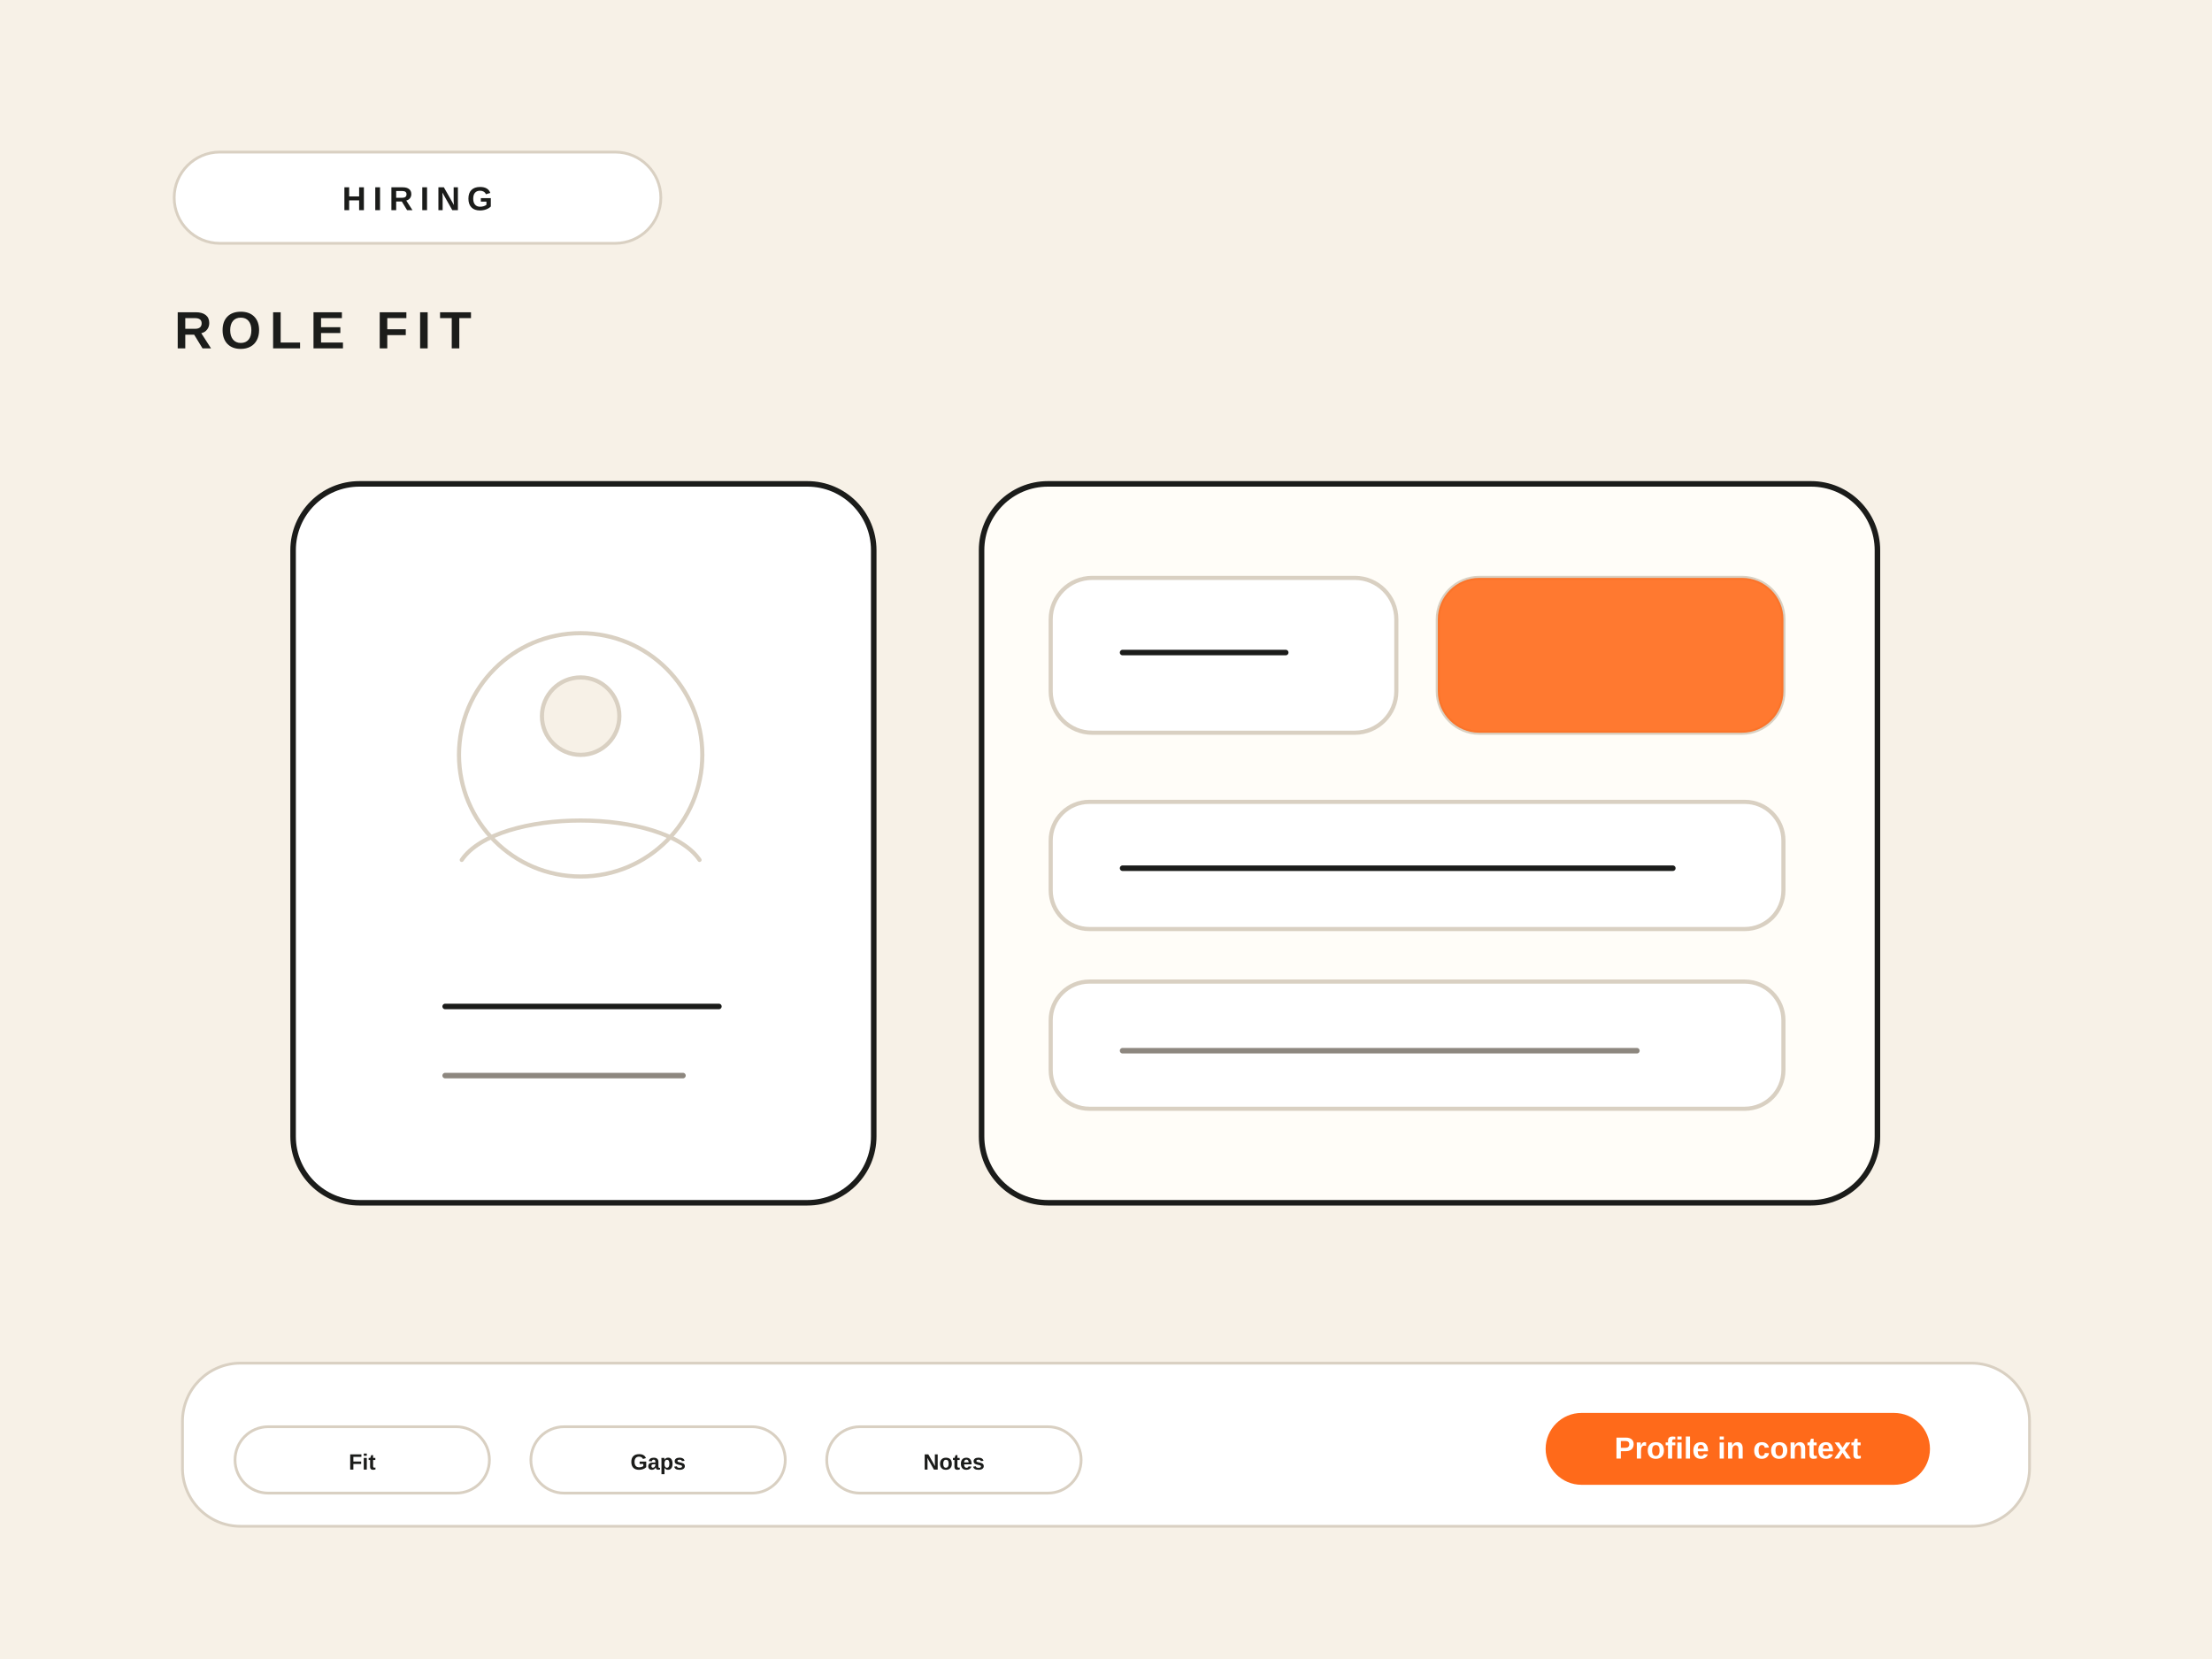
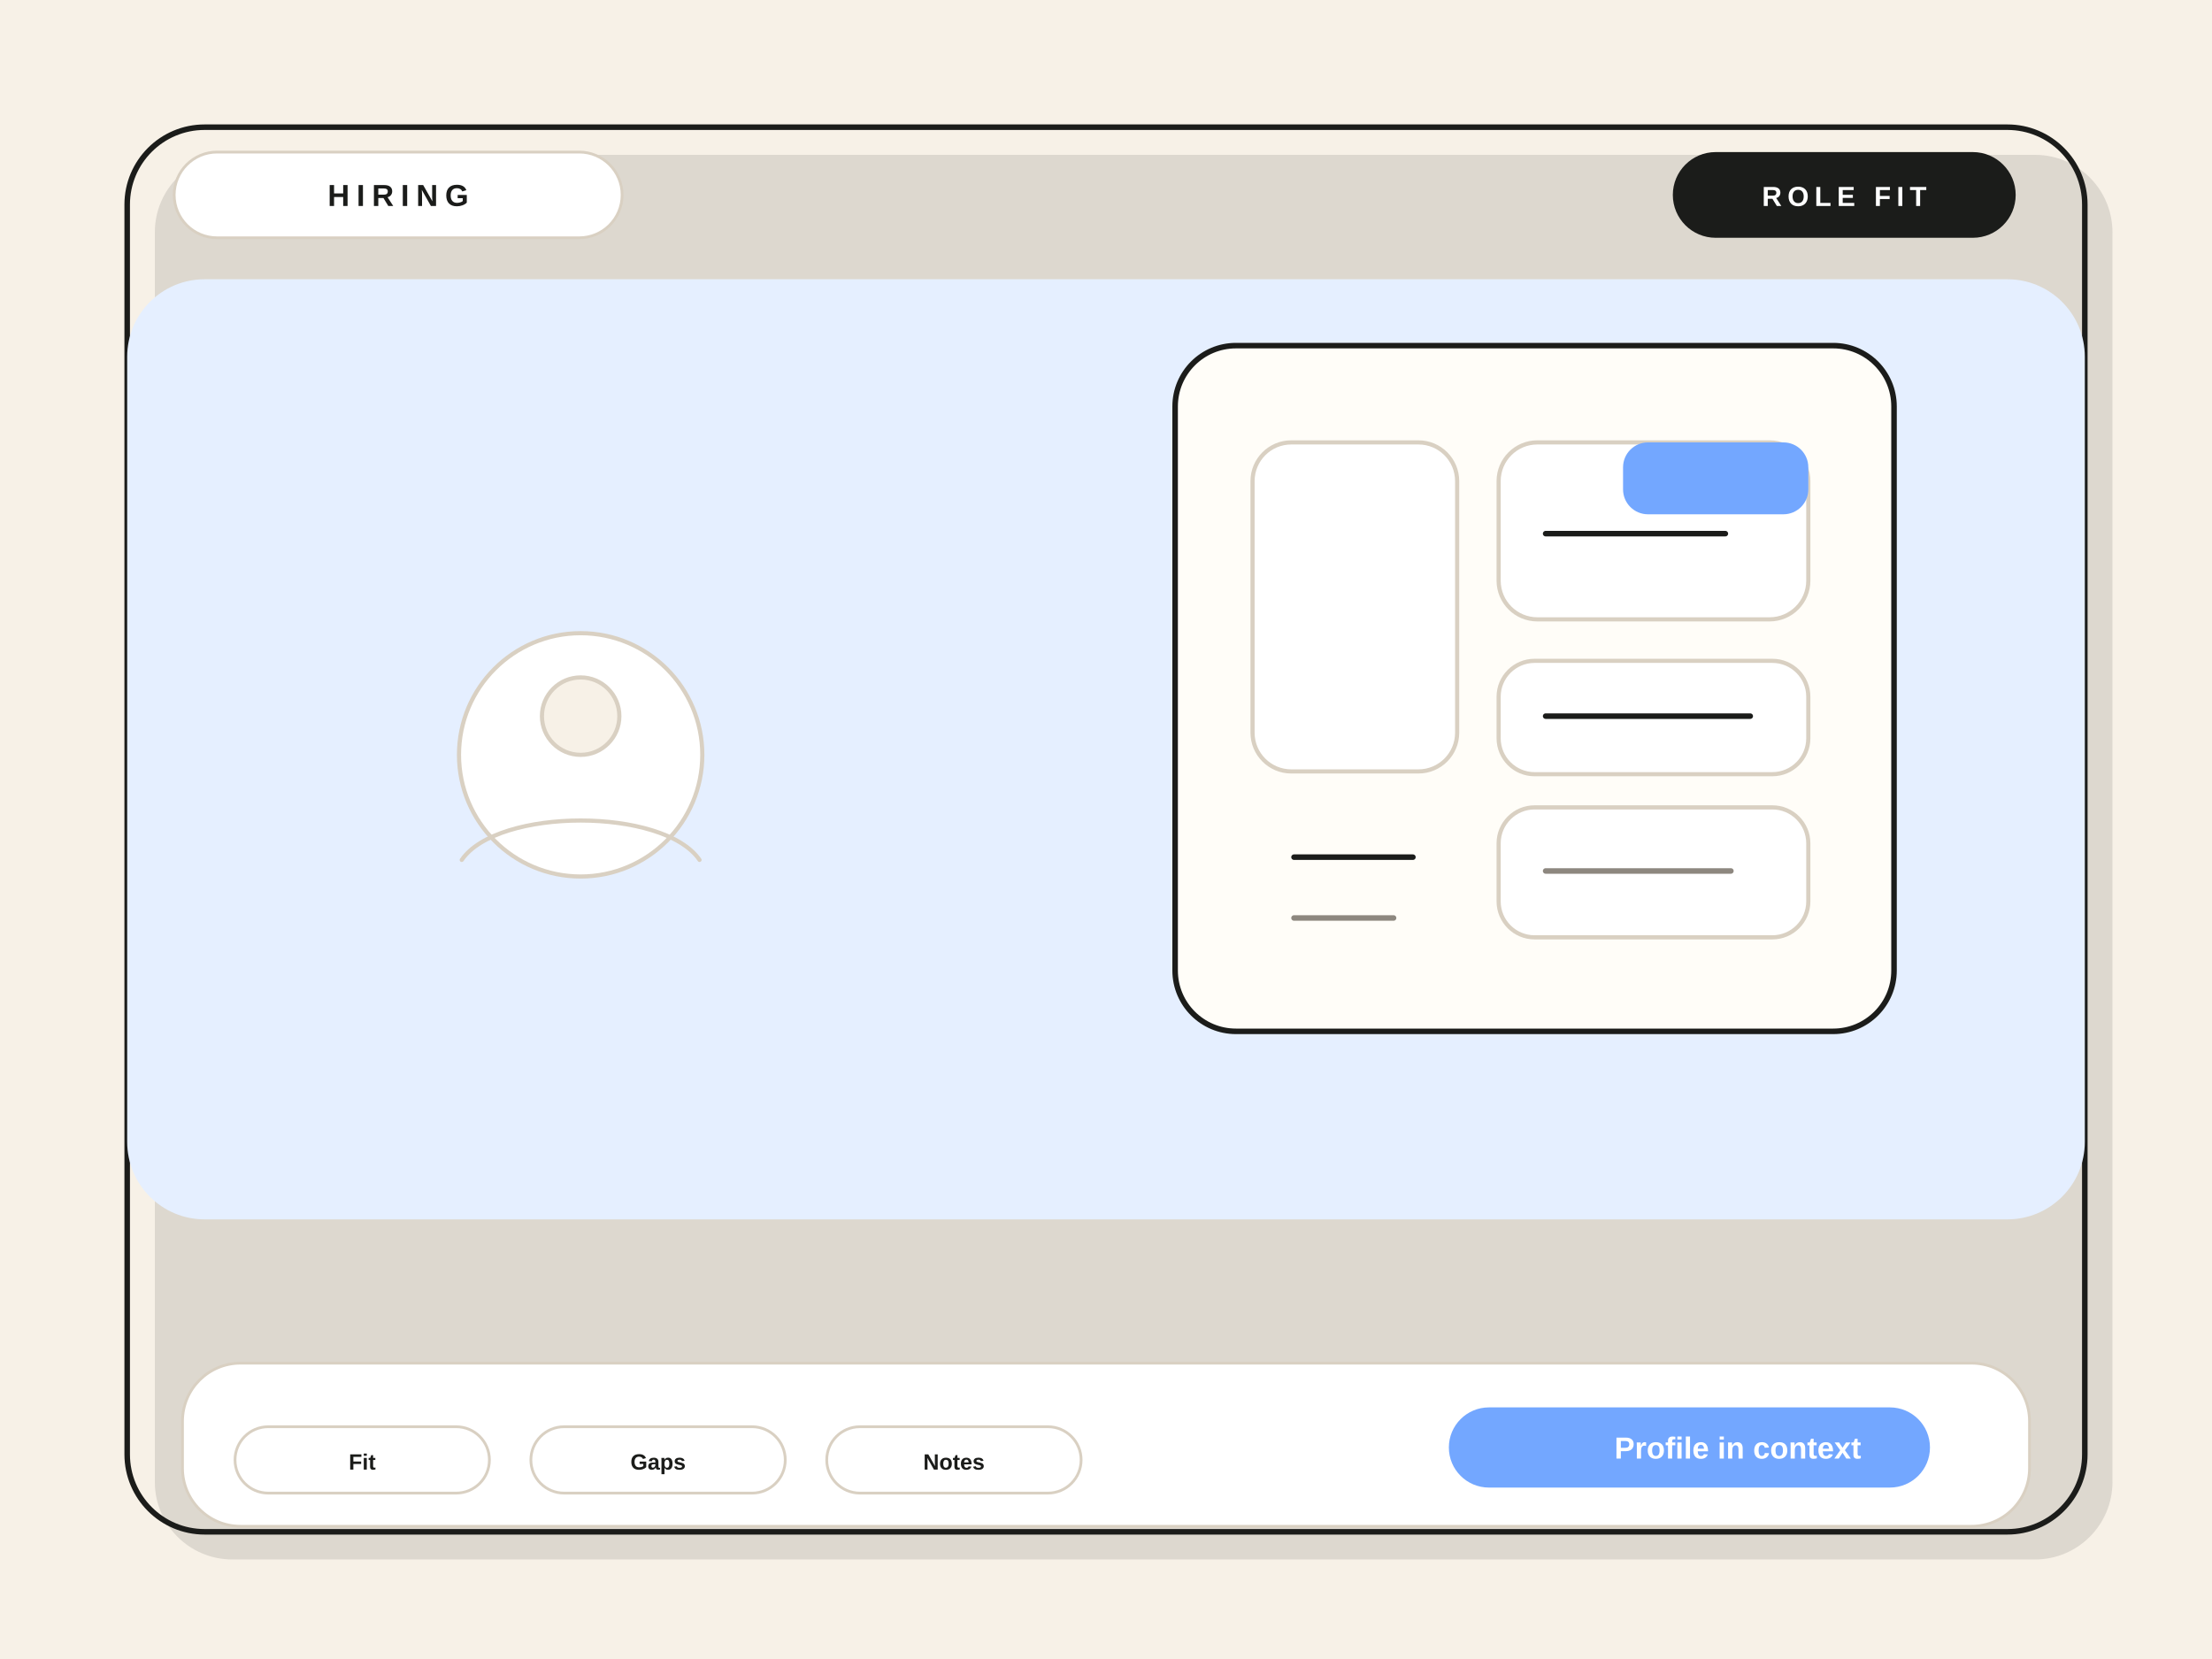
<svg xmlns="http://www.w3.org/2000/svg" width="1600" height="1200" viewBox="0 0 1600 1200" fill="none">
  <rect width="1600" height="1200" fill="#f7f1e7" />
-   <rect x="126" y="110" width="352" height="66" rx="33" fill="#ffffff" stroke="#d9d0c2" stroke-width="2" />
-   <text x="302" y="152" text-anchor="middle" font-family="Arial, sans-serif" font-size="24" font-weight="700" letter-spacing="5" fill="#1b1c1a">
+   <rect x="92" y="92" width="1416" height="1016" rx="56" fill="#f7f1e7" stroke="#1b1c1a" stroke-width="4" />
+   <rect x="112" y="112" width="1416" height="1016" rx="56" fill="rgba(27,28,26,0.12)" />
+   <rect x="126" y="110" width="324" height="62" rx="31" fill="#ffffff" stroke="#d9d0c2" stroke-width="2" />
+   <text x="288" y="149" text-anchor="middle" font-family="Arial, sans-serif" font-size="22" font-weight="700" letter-spacing="5" fill="#1b1c1a">
      HIRING
    </text>
-   <text x="126" y="252" font-family="Arial, sans-serif" font-size="38" font-weight="700" letter-spacing="6" fill="#1b1c1a">
+   <rect x="1210" y="110" width="248" height="62" rx="31" fill="#1b1c1a" />
+   <text x="1334" y="149" text-anchor="middle" font-family="Arial, sans-serif" font-size="20" font-weight="700" letter-spacing="4" fill="#ffffff">
      ROLE FIT
    </text>
-   <rect x="212" y="350" width="420" height="520" rx="48" fill="#ffffff" stroke="#1b1c1a" stroke-width="4" />
-   <rect x="710" y="350" width="648" height="520" rx="48" fill="#fffdf8" stroke="#1b1c1a" stroke-width="4" />
-   <rect x="760" y="418" width="250" height="112" rx="30" fill="#ffffff" stroke="#d9d0c2" stroke-width="3" />
-   <rect x="1040" y="418" width="250" height="112" rx="30" fill="#ffffff" stroke="#d9d0c2" stroke-width="3" />
-   <rect x="760" y="580" width="530" height="92" rx="28" fill="#ffffff" stroke="#d9d0c2" stroke-width="3" />
-   <rect x="760" y="710" width="530" height="92" rx="28" fill="#ffffff" stroke="#d9d0c2" stroke-width="3" />
+   <text x="148" y="300" font-family="Arial, sans-serif" font-size="86" font-weight="800" letter-spacing="-2" fill="#1b1c1a">
+         Screen
+       </text>
+   <text x="148" y="400" font-family="Arial, sans-serif" font-size="86" font-weight="800" letter-spacing="-2" fill="#1b1c1a">
+         the fit
+       </text>
+   <text x="148" y="500" font-family="Arial, sans-serif" font-size="86" font-weight="800" letter-spacing="-2" fill="#1b1c1a">
+         fast
+       </text>
+   <text x="148" y="632" font-family="Arial, sans-serif" font-size="26" font-weight="700" letter-spacing="4" fill="#3e67b7">
+     FOUNDER SYSTEMS • PREMIUM TOOL
+   </text>
+   <text x="148" y="676" font-family="Arial, sans-serif" font-size="28" font-weight="500" fill="#1b1c1a">
+     Designed to look priced, not placeholder.
+   </text>
+   <rect x="92" y="202" width="1416" height="680" rx="56" fill="#e5efff" />
+   <rect x="850" y="250" width="520" height="496" rx="44" fill="#fffdf8" stroke="#1b1c1a" stroke-width="4" />
+   <rect x="906" y="320" width="148" height="238" rx="28" fill="#ffffff" stroke="#d9d0c2" stroke-width="3" />
+   <rect x="1084" y="320" width="224" height="128" rx="28" fill="#ffffff" stroke="#d9d0c2" stroke-width="3" />
+   <rect x="1084" y="478" width="224" height="82" rx="26" fill="#ffffff" stroke="#d9d0c2" stroke-width="3" />
+   <rect x="1084" y="584" width="224" height="94" rx="26" fill="#ffffff" stroke="#d9d0c2" stroke-width="3" />
  <circle cx="420" cy="546" r="88" fill="#ffffff" stroke="#d9d0c2" stroke-width="3" />
  <circle cx="420" cy="518" r="28" fill="#f7f1e7" stroke="#d9d0c2" stroke-width="3" />
  <path d="M 334 622 C 360 584 480 584 506 622" stroke="#d9d0c2" stroke-width="3" stroke-linecap="round" />
-   <path d="M 322 728 L 520 728" stroke="#1b1c1a" stroke-width="4" stroke-linecap="round" />
-   <path d="M 322 778 L 494 778" stroke="#8d877f" stroke-width="4" stroke-linecap="round" />
-   <path d="M 812 472 L 930 472" stroke="#1b1c1a" stroke-width="4" stroke-linecap="round" />
-   <path d="M 812 628 L 1210 628" stroke="#1b1c1a" stroke-width="4" stroke-linecap="round" />
-   <path d="M 812 760 L 1184 760" stroke="#8d877f" stroke-width="4" stroke-linecap="round" />
-   <rect x="1040" y="418" width="250" height="112" rx="30" fill="#ff6a1a" opacity="0.9" />
+   <rect x="1174" y="320" width="134" height="52" rx="18" fill="#73a7ff" />
+   <path d="M 1118 386 L 1248 386" stroke="#1b1c1a" stroke-width="4" stroke-linecap="round" />
+   <path d="M 1118 518 L 1266 518" stroke="#1b1c1a" stroke-width="4" stroke-linecap="round" />
+   <path d="M 1118 630 L 1252 630" stroke="#8d877f" stroke-width="4" stroke-linecap="round" />
+   <path d="M 936 620 L 1022 620" stroke="#1b1c1a" stroke-width="4" stroke-linecap="round" />
+   <path d="M 936 664 L 1008 664" stroke="#8d877f" stroke-width="4" stroke-linecap="round" />
  <rect x="132" y="986" width="1336" height="118" rx="42" fill="#ffffff" stroke="#d9d0c2" stroke-width="2" />
  <rect x="170" y="1032" width="184" height="48" rx="24" fill="#ffffff" stroke="#d9d0c2" stroke-width="2" />
  <text x="262" y="1063" text-anchor="middle" font-family="Arial, sans-serif" font-size="16" font-weight="700" fill="#1b1c1a">
      Fit
    </text>
  <rect x="384" y="1032" width="184" height="48" rx="24" fill="#ffffff" stroke="#d9d0c2" stroke-width="2" />
  <text x="476" y="1063" text-anchor="middle" font-family="Arial, sans-serif" font-size="16" font-weight="700" fill="#1b1c1a">
      Gaps
    </text>
  <rect x="598" y="1032" width="184" height="48" rx="24" fill="#ffffff" stroke="#d9d0c2" stroke-width="2" />
  <text x="690" y="1063" text-anchor="middle" font-family="Arial, sans-serif" font-size="16" font-weight="700" fill="#1b1c1a">
      Notes
    </text>
-   <rect x="1118" y="1022" width="278" height="52" rx="26" fill="#ff6a1a" />
+   <rect x="1048" y="1018" width="348" height="58" rx="29" fill="#73a7ff" />
  <text x="1257" y="1055" text-anchor="middle" font-family="Arial, sans-serif" font-size="22" font-weight="700" fill="#ffffff">
      Profile in context
    </text>
</svg>
